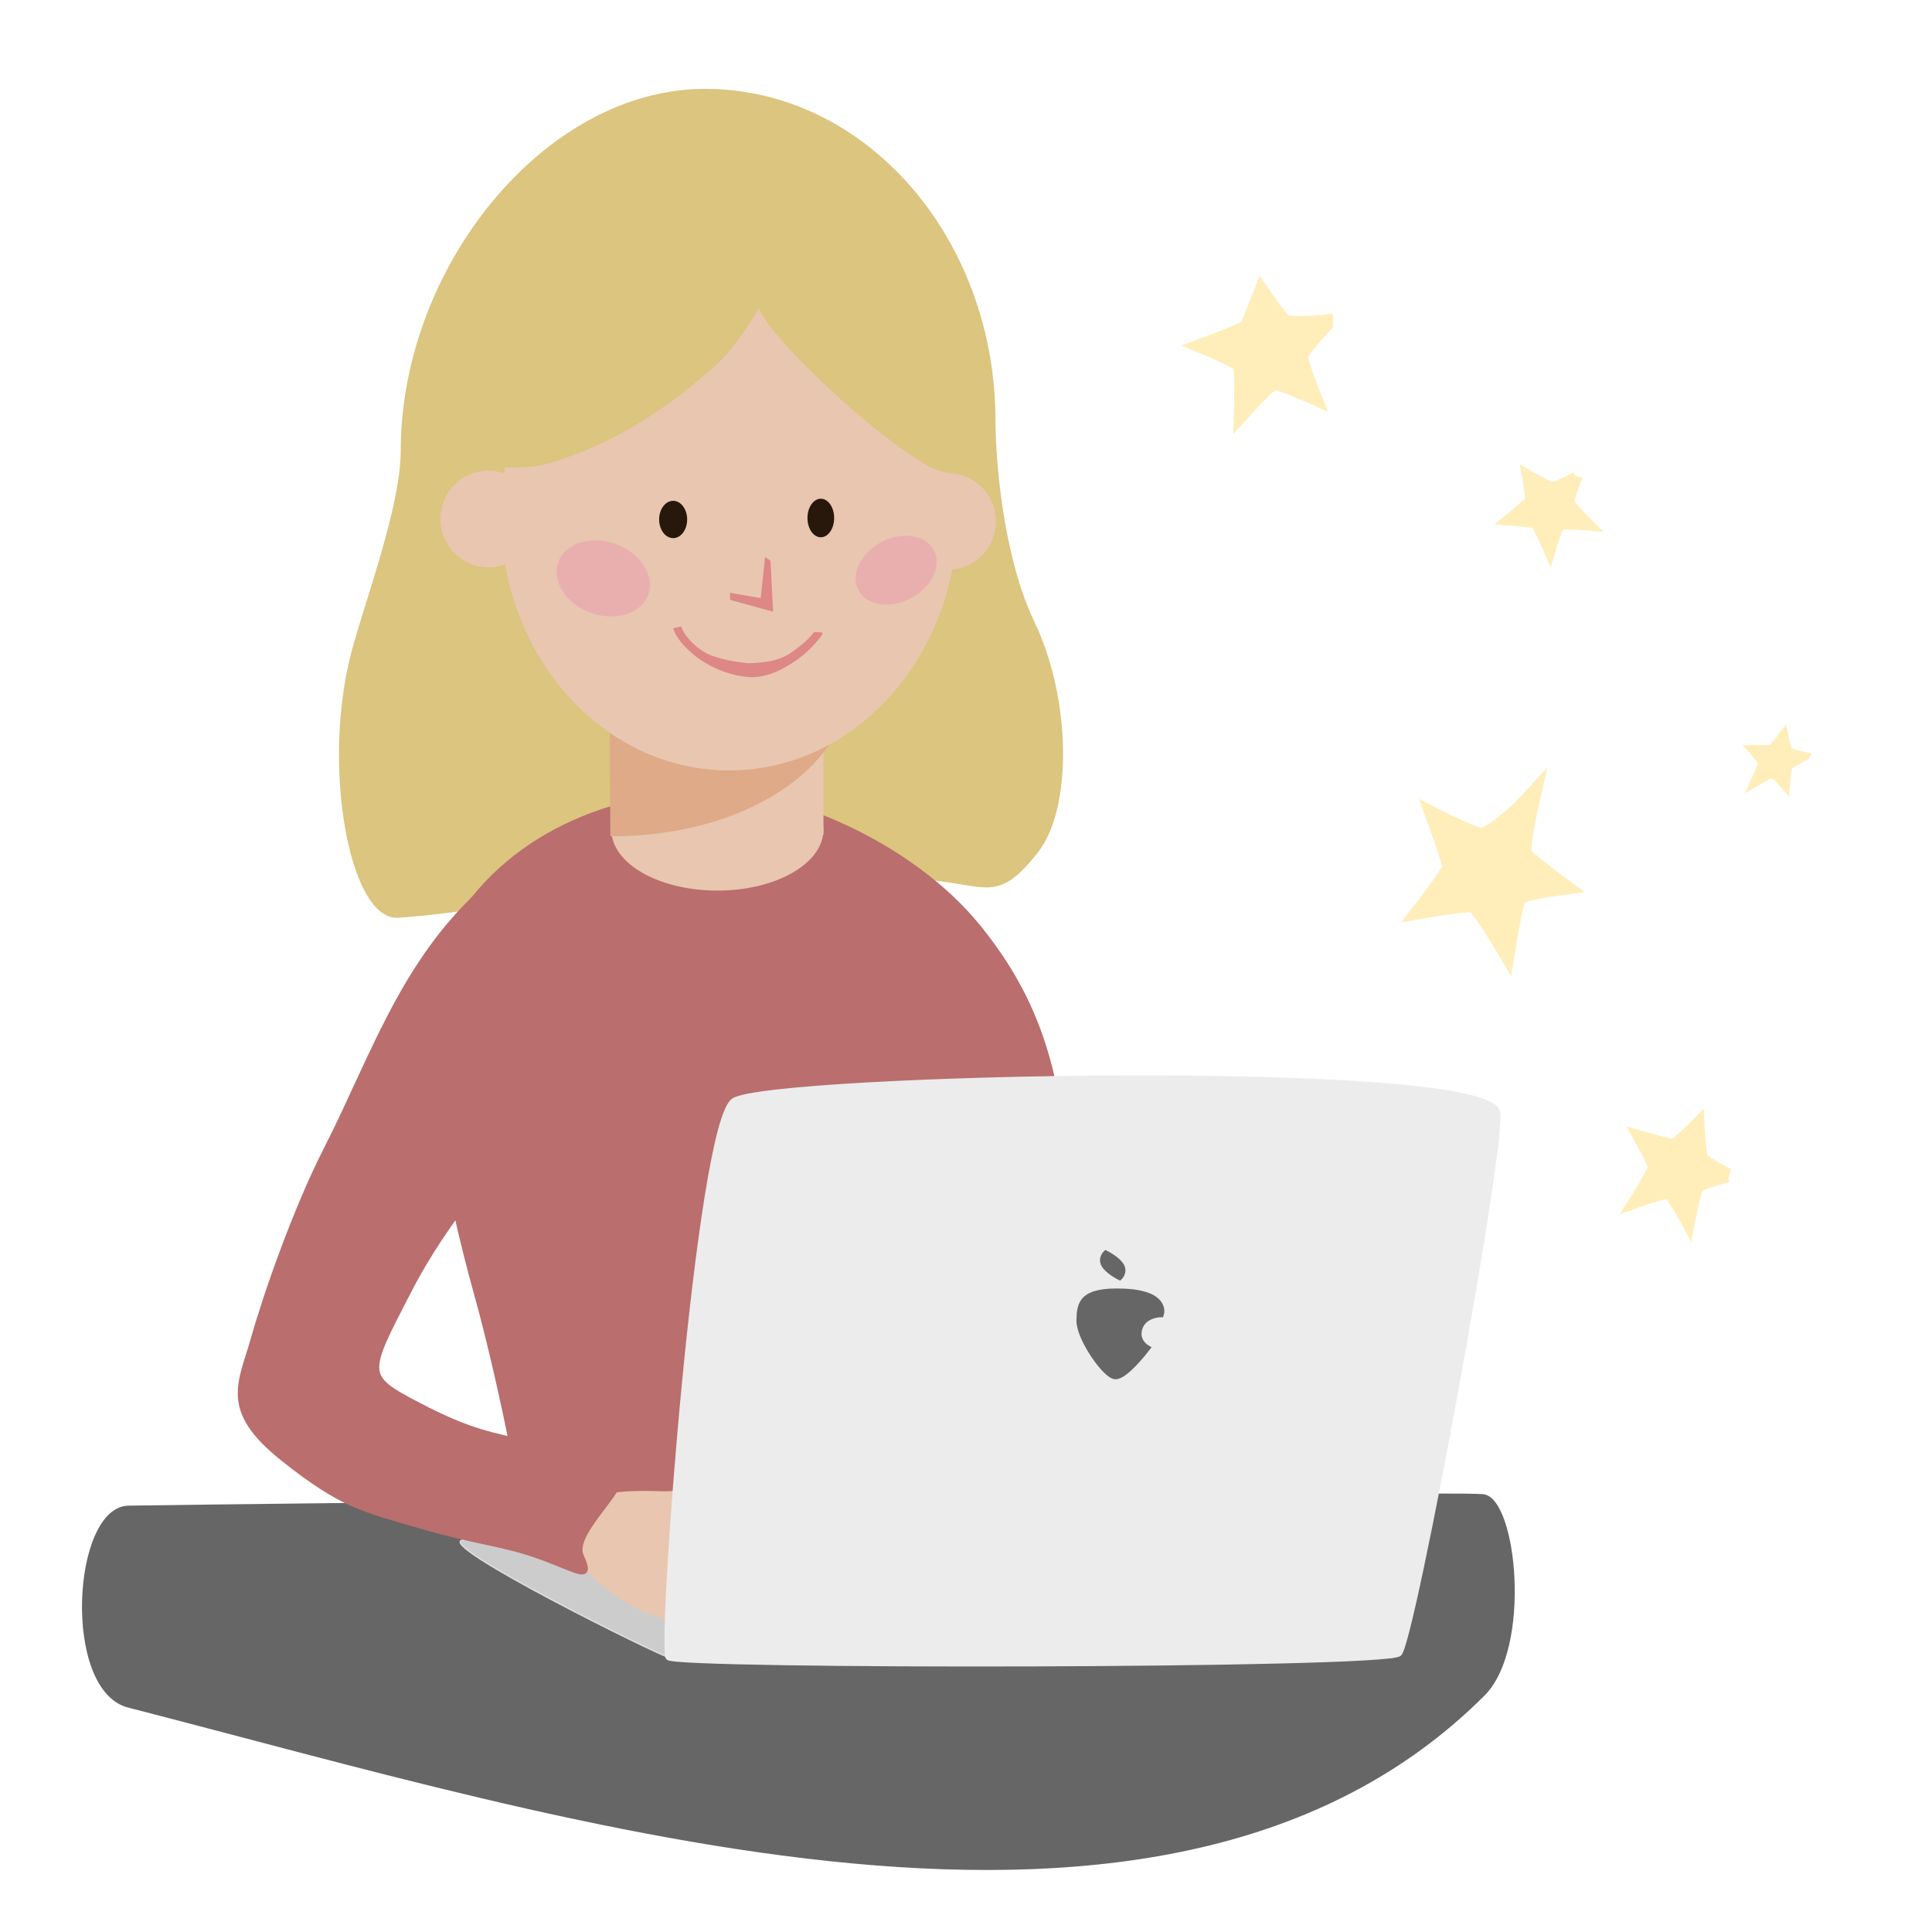
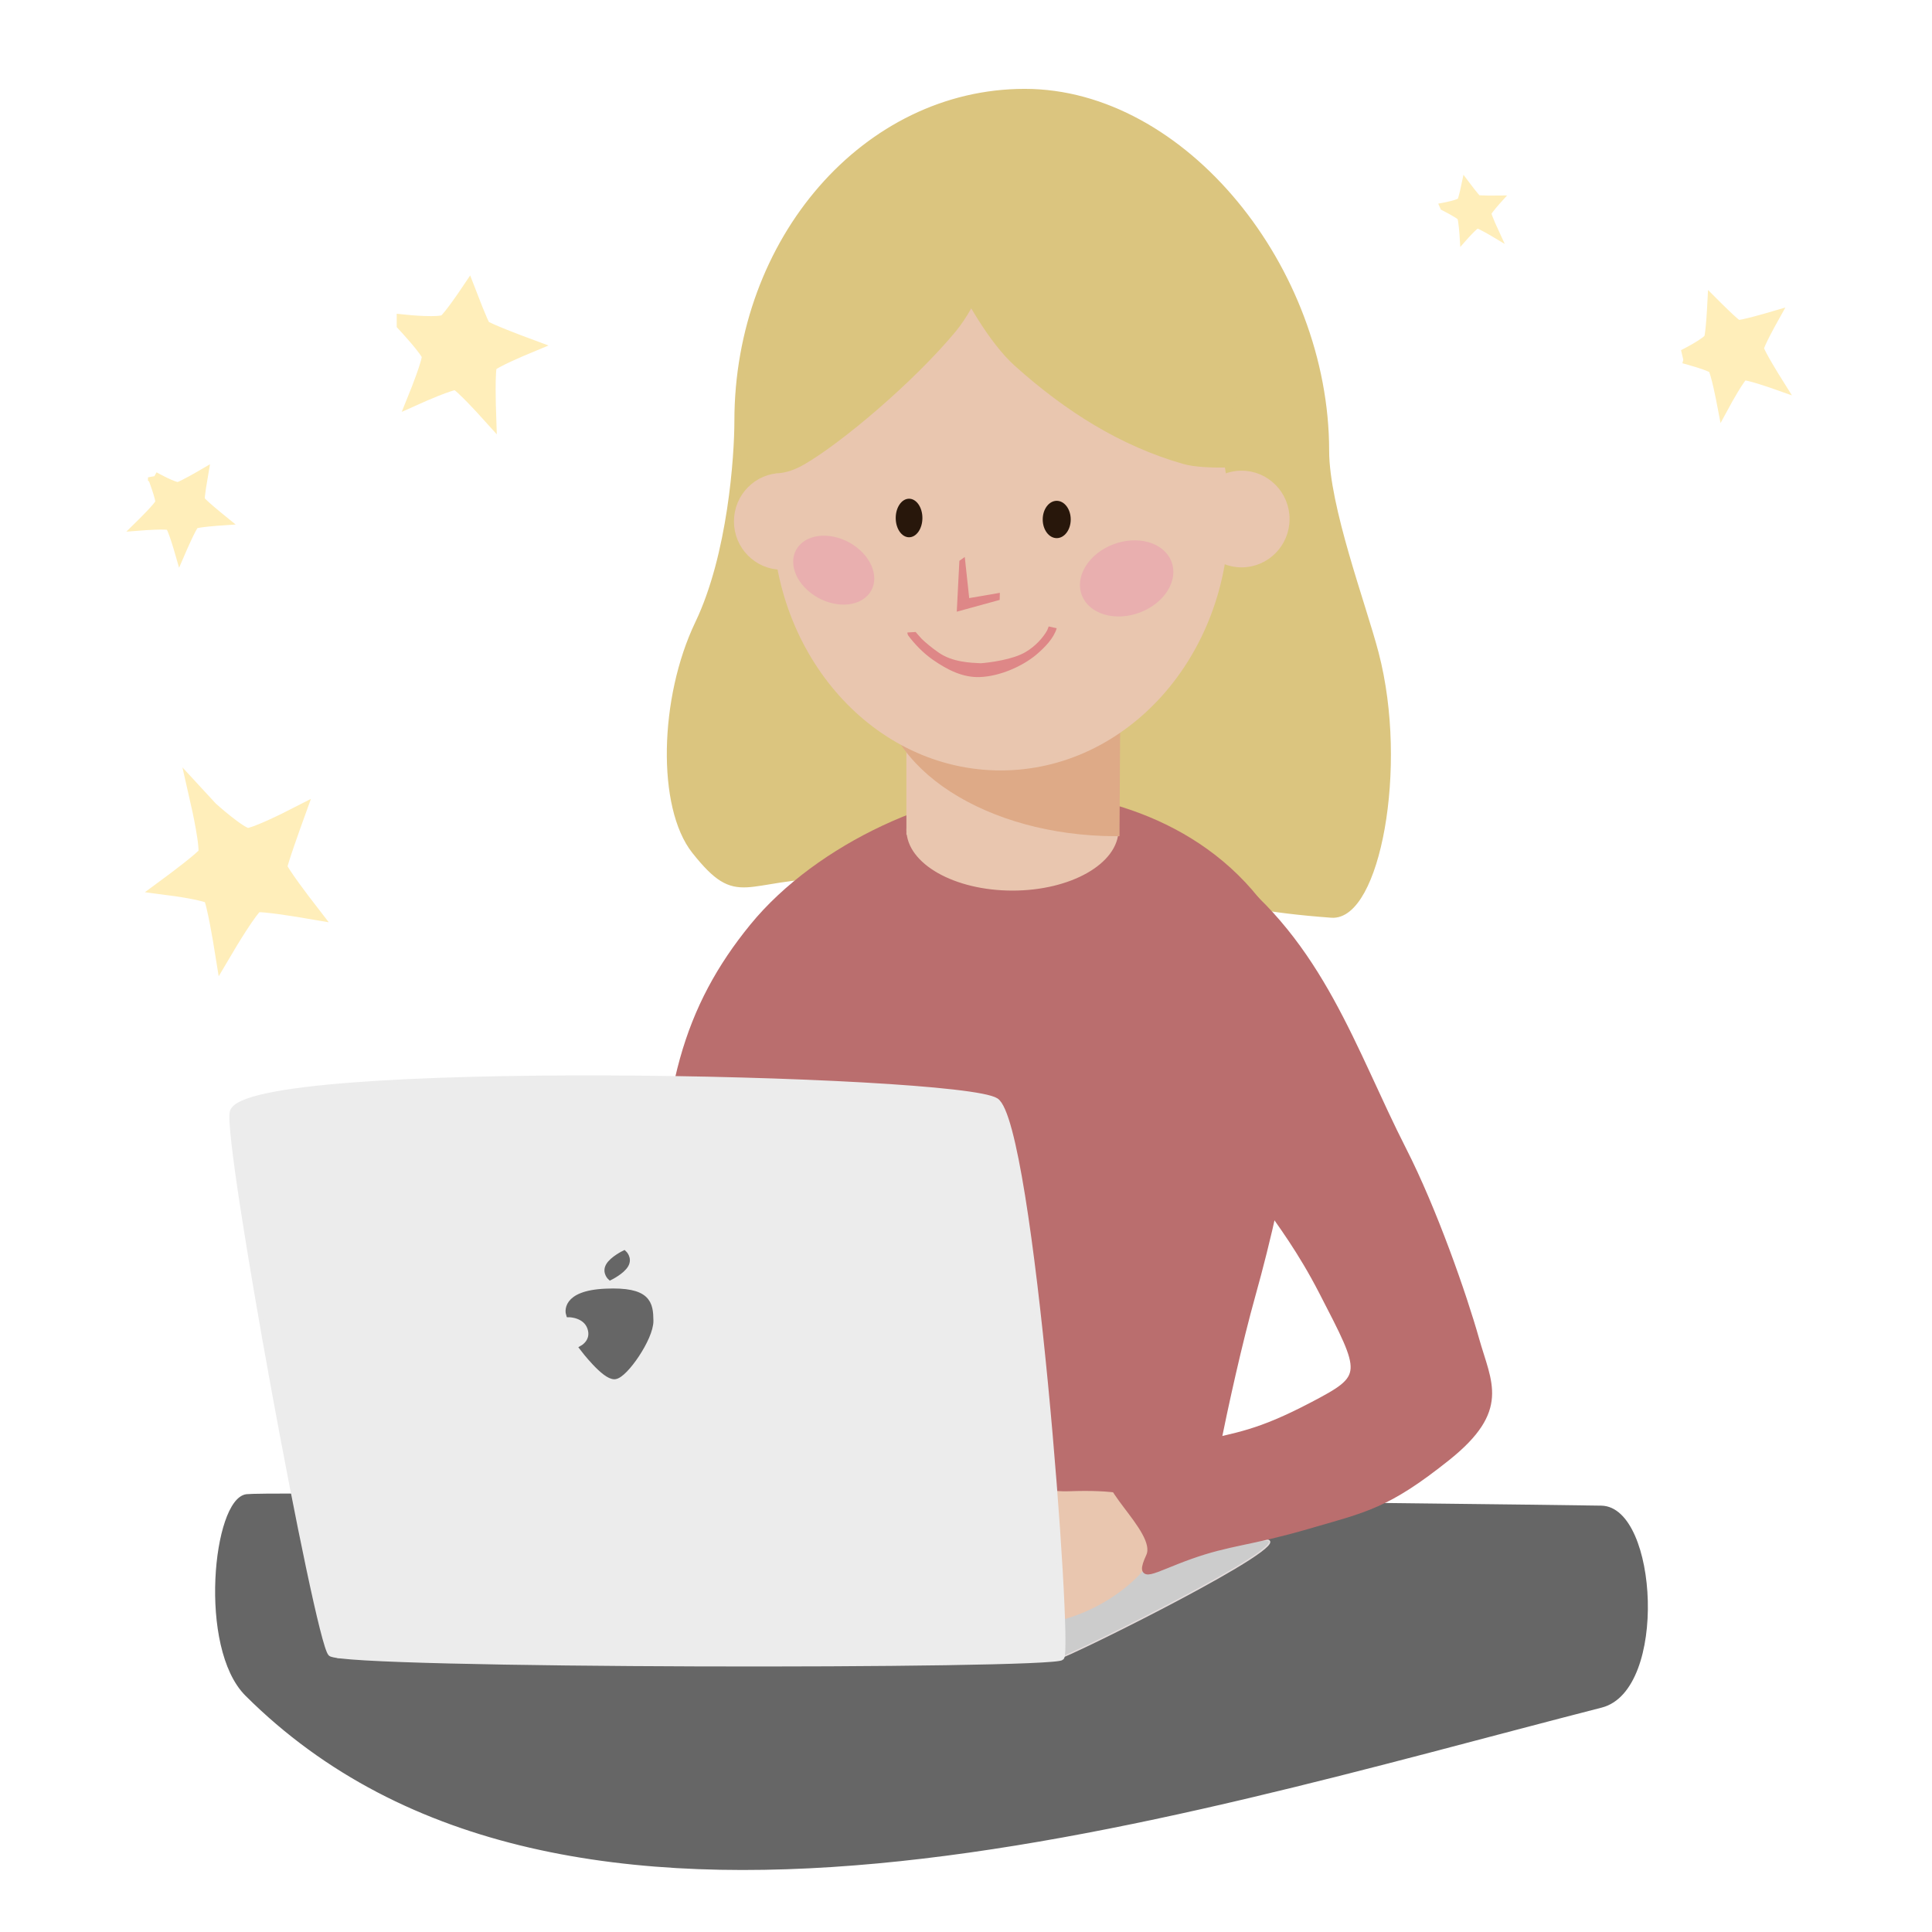
<svg xmlns="http://www.w3.org/2000/svg" width="140mm" height="140mm" viewBox="0 0 140 140" version="1.1" id="svg5215">
  <defs id="defs5209">
    </defs>
  <g id="layer1" transform="translate(0,-157)">
-     <path style="opacity:1;fill:#dbc57f;fill-opacity:1;stroke:#dbc57f;stroke-width:0.586;stroke-opacity:1;paint-order:fill markers stroke" d="m 71.845,187.518 c 0,2.533 0.478,9.726 2.858,14.69 2.588,5.397 2.756,13.263 0.246,16.422 -3.168,3.986 -3.369,1.778 -10.044,1.716 -6.675,-0.061 -15.964,0.6 -21.456,0.6 -5.699,1e-5 -4.995,1.561 -14.588,2.264 -3.156,0.232 -5.296,-10.538 -3.121,-18.854 0.927,-3.543 3.591,-10.59 3.591,-14.681 0,-13.137 10.306,-25.943 21.765,-25.943 11.46,0 20.749,10.649 20.749,23.786 z" id="path4797-2" />
-     <ellipse style="fill:#e9c6af;stroke:#e9c6af;stroke-width:0.491;stroke-opacity:1" id="path81-5" cx="35.386" cy="194.61" rx="3.233" ry="3.258" />
-     <ellipse style="fill:#e9c6af;stroke:#e9c6af;stroke-width:0.491;stroke-opacity:1" id="path81-0-7" cx="68.691" cy="194.782" rx="3.233" ry="3.258" />
-     <path style="opacity:1;fill:#ba6e6e;fill-opacity:1;stroke:#ba6e6e;stroke-width:1.048;stroke-miterlimit:4;stroke-dasharray:none;stroke-opacity:1;paint-order:fill markers stroke" d="m 80.952,268.892 c 0,0 -4.176,-10.578 -4.03,-21.612 0.146,-11.035 -1.622,-17.156 -6.341,-22.943 -4.719,-5.787 -13.709,-9.789 -19.802,-9.506 -6.042,0.281 -13.822,2.724 -17.93,10.094 -2.913,5.227 -0.019,18.455 2.018,25.759 2.037,7.303 3.785,17.29 3.785,17.29 l 14.585,1.231 z" id="path4872-1" />
-     <g id="g4870-4" transform="matrix(1.554669,0,0,1.276364,-179.8723,126.0264)">
+     <path style="opacity:1;fill:#dbc57f;fill-opacity:1;stroke:#dbc57f;stroke-width:0.586;stroke-opacity:1;paint-order:fill markers stroke" d="m 53.509,187.518 c 0,2.533 -0.478,9.726 -2.858,14.69 -2.588,5.397 -2.756,13.263 -0.246,16.422 3.168,3.986 3.369,1.778 10.044,1.716 6.675,-0.061 15.964,0.6 21.456,0.6 5.699,1e-5 4.995,1.561 14.588,2.264 3.156,0.232 5.296,-10.538 3.121,-18.854 -0.927,-3.543 -3.591,-10.59 -3.591,-14.681 0,-13.137 -10.306,-25.943 -21.765,-25.943 -11.46,0 -20.749,10.649 -20.749,23.786 z" id="path4797-2" />
+     <ellipse style="fill:#e9c6af;stroke:#e9c6af;stroke-width:0.491;stroke-opacity:1" id="path81-5" cx="-89.968" cy="194.61" rx="3.233" ry="3.258" transform="scale(-1,1)" />
+     <ellipse style="fill:#e9c6af;stroke:#e9c6af;stroke-width:0.491;stroke-opacity:1" id="path81-0-7" cx="-56.663" cy="194.782" rx="3.233" ry="3.258" transform="scale(-1,1)" />
+     <path style="opacity:1;fill:#ba6e6e;fill-opacity:1;stroke:#ba6e6e;stroke-width:1.048;stroke-miterlimit:4;stroke-dasharray:none;stroke-opacity:1;paint-order:fill markers stroke" d="m 44.402,268.892 c 0,0 4.176,-10.578 4.03,-21.612 -0.146,-11.035 1.622,-17.156 6.341,-22.943 4.719,-5.787 13.709,-9.789 19.802,-9.506 6.042,0.281 13.822,2.724 17.93,10.094 2.913,5.227 0.019,18.455 -2.018,25.759 -2.037,7.303 -3.785,17.29 -3.785,17.29 l -14.585,1.231 z" id="path4872-1" />
+     <g id="g4870-4" transform="matrix(-1.554669,0,0,1.276364,305.2257,126.0264)">
      <rect y="57.425" x="144.326" height="14.098" width="9.622" id="rect4838-0" style="opacity:1;fill:#e9c6af;fill-opacity:1;stroke:#e9c6af;stroke-width:0.265;stroke-opacity:1;paint-order:fill markers stroke" />
      <ellipse ry="3.322" rx="4.809" cy="71.373" cx="149.136" id="path4842-9" style="opacity:1;fill:#e9c6af;fill-opacity:1;stroke:#e9c6af;stroke-width:0.269;stroke-opacity:1;paint-order:fill markers stroke" />
    </g>
-     <ellipse style="opacity:1;fill:#28170b;fill-opacity:1;stroke-width:0.421;paint-order:fill markers stroke" id="path4752-5-8" cx="59.957" cy="190.838" rx="0.889" ry="1.273" />
-     <path style="opacity:1;fill:#deaa87;fill-opacity:1;stroke:#deaa87;stroke-width:0.555;stroke-opacity:1;paint-order:fill markers stroke" id="path4951-8" d="M 61.216,206.522 A 16.775,10.795 0 0 1 44.506,217.317 L 44.442,206.522 Z" />
-     <ellipse style="opacity:1;fill:#e9c6af;stroke:#e9c6af;stroke-width:0.425;stroke-opacity:1" id="path77-5" cx="52.84" cy="194.352" rx="16.329" ry="18.264" />
-     <ellipse style="opacity:1;fill:#28170b;fill-opacity:1;stroke-width:0.464;paint-order:fill markers stroke" id="path4752-01" cx="48.779" cy="194.643" rx="1.015" ry="1.352" />
-     <ellipse style="opacity:1;fill:#28170b;fill-opacity:1;stroke-width:0.474;paint-order:fill markers stroke" id="path4752-0-9" ry="1.397" rx="0.967" cy="194.536" cx="59.479" />
-     <path style="color:#000000;font-style:normal;font-variant:normal;font-weight:normal;font-stretch:normal;font-size:medium;line-height:normal;font-family:sans-serif;font-variant-ligatures:normal;font-variant-position:normal;font-variant-caps:normal;font-variant-numeric:normal;font-variant-alternates:normal;font-feature-settings:normal;text-indent:0;text-align:start;text-decoration:none;text-decoration-line:none;text-decoration-style:solid;text-decoration-color:#000000;letter-spacing:normal;word-spacing:normal;text-transform:none;writing-mode:lr-tb;direction:ltr;text-orientation:mixed;dominant-baseline:auto;baseline-shift:baseline;text-anchor:start;white-space:normal;shape-padding:0;clip-rule:nonzero;display:inline;overflow:visible;visibility:visible;opacity:1;isolation:auto;mix-blend-mode:normal;color-interpolation:sRGB;color-interpolation-filters:linearRGB;solid-color:#000000;solid-opacity:1;vector-effect:none;fill:#de8787;fill-opacity:1;fill-rule:nonzero;stroke:none;stroke-width:0.726px;stroke-linecap:butt;stroke-linejoin:miter;stroke-miterlimit:4;stroke-dasharray:none;stroke-dashoffset:0;stroke-opacity:1;color-rendering:auto;image-rendering:auto;shape-rendering:auto;text-rendering:auto;enable-background:accumulate" d="m 55.833,197.639 -0.391,-0.279 -0.321,2.98 -2.222,-0.381 0.014,0.512 3.109,0.854 z" id="path4787-5" />
-     <path style="color:#000000;font-style:normal;font-variant:normal;font-weight:normal;font-stretch:normal;font-size:medium;line-height:normal;font-family:sans-serif;font-variant-ligatures:normal;font-variant-position:normal;font-variant-caps:normal;font-variant-numeric:normal;font-variant-alternates:normal;font-feature-settings:normal;text-indent:0;text-align:start;text-decoration:none;text-decoration-line:none;text-decoration-style:solid;text-decoration-color:#000000;letter-spacing:normal;word-spacing:normal;text-transform:none;writing-mode:lr-tb;direction:ltr;text-orientation:mixed;dominant-baseline:auto;baseline-shift:baseline;text-anchor:start;white-space:normal;shape-padding:0;clip-rule:nonzero;display:inline;overflow:visible;visibility:visible;opacity:1;isolation:auto;mix-blend-mode:normal;color-interpolation:sRGB;color-interpolation-filters:linearRGB;solid-color:#000000;solid-opacity:1;vector-effect:none;fill:#de8787;fill-opacity:1;fill-rule:nonzero;stroke:none;stroke-width:0.58px;stroke-linecap:butt;stroke-linejoin:miter;stroke-miterlimit:4;stroke-dasharray:none;stroke-dashoffset:0;stroke-opacity:1;color-rendering:auto;image-rendering:auto;shape-rendering:auto;text-rendering:auto;enable-background:accumulate" d="m 48.781,202.525 c 0.213,0.731 0.877,1.408 1.501,1.934 0.943,0.782 2.538,1.535 4.038,1.602 1.252,0.057 2.37,-0.514 3.428,-1.246 0.733,-0.513 1.336,-1.154 1.789,-1.759 0.032,-0.059 0.066,-0.115 0.06,-0.224 l -0.593,-0.036 c 0,0 -0.35,0.407 -0.442,0.501 -0.302,0.291 -0.735,0.651 -1.236,0.998 -1.002,0.694 -2.318,0.733 -3.039,0.767 -0.615,-0.044 -2.357,-0.265 -3.261,-0.82 -0.685,-0.396 -1.263,-1.041 -1.553,-1.562 0.001,0.01 -0.112,-0.285 -0.112,-0.285 z" id="path4793-0" />
-     <path style="fill:#dbc57f;fill-opacity:1;stroke:#dbc57f;stroke-width:0.506px;stroke-linecap:butt;stroke-linejoin:miter;stroke-opacity:1" d="m 58.758,170.735 c 0,0 -3.464,9.32 -7.126,12.601 -3.662,3.281 -7.593,5.752 -12.083,7.039 -1.598,0.458 -4.988,0.157 -4.988,0.157 l 4.424,-13.785 10.746,-6.4 z" id="path4806-8" />
-     <path style="fill:#dbc57f;fill-opacity:1;stroke:#dbc57f;stroke-width:0.469px;stroke-linecap:butt;stroke-linejoin:miter;stroke-opacity:1" d="m 51.594,168.769 c 0,0 1.686,8.483 4.7,12.114 3.014,3.631 8.219,8.023 10.9,9.569 2.681,1.545 3.775,-0.319 3.775,-0.319 L 69.249,177.757 59.561,168.976 Z" id="path4806-3-3" />
-     <ellipse style="opacity:1;fill:#e9afaf;fill-opacity:1;stroke:#e9afaf;stroke-width:0.345;stroke-opacity:1;paint-order:fill markers stroke" id="path4901-5" cx="-49.007" cy="210.618" rx="3.01" ry="2.817" transform="matrix(0.9815808,-0.1910475,0.4359391,0.8999762,0,0)" />
-     <ellipse style="opacity:1;fill:#e9afaf;fill-opacity:1;stroke:#e9afaf;stroke-width:0.3;stroke-opacity:1;paint-order:fill markers stroke" id="path4901-2-9" cx="194.306" cy="117.391" rx="2.237" ry="2.877" transform="matrix(0.7854558,0.6189178,-0.7469124,0.6649224,0,0)" />
-     <path style="opacity:1;fill:#666666;fill-opacity:1;stroke:#666666;stroke-width:0.244;stroke-opacity:1;paint-order:fill markers stroke" d="m 9.314,266.227 c 4.445,-0.088 95.87,-1.119 98.167,-0.831 2.298,0.288 3.414,10.986 0,14.393 -23.04,22.99 -66.095,9.058 -98.167,0.831 -4.694,-1.204 -3.96,-14.315 0,-14.393 z" id="rect5267" />
-     <path style="opacity:1;fill:#cccccc;fill-opacity:1;stroke:#e3dbdb;stroke-width:0.102;stroke-opacity:1;paint-order:fill markers stroke" d="m 33.604,268.598 c 2.615,-0.131 52.226,0.116 54.612,0.331 2.131,0.192 13.582,8.103 12.649,8.172 -0.933,0.069 -51.549,0.145 -52.162,0.094 -0.612,-0.051 -17.606,-8.472 -15.099,-8.597 z" id="rect5044-9-2" />
-     <g id="g8061" style="stroke:#e9c6af;stroke-opacity:1" transform="matrix(-1.475693,0.09309741,0.05126022,1.73245,111.3261,57.39175)">
+     <ellipse style="opacity:1;fill:#28170b;fill-opacity:1;stroke-width:0.421;paint-order:fill markers stroke" id="path4752-5-8" cx="-65.397" cy="190.838" rx="0.889" ry="1.273" transform="scale(-1,1)" />
+     <path style="opacity:1;fill:#deaa87;fill-opacity:1;stroke:#deaa87;stroke-width:0.555;stroke-opacity:1;paint-order:fill markers stroke" id="path4951-8" d="m -64.137,206.522 a 16.775,10.795 0 0 1 -16.71,10.795 l -0.064,-10.795 z" transform="scale(-1,1)" />
+     <ellipse style="opacity:1;fill:#e9c6af;stroke:#e9c6af;stroke-width:0.425;stroke-opacity:1" id="path77-5" cx="-72.514" cy="194.352" rx="16.329" ry="18.264" transform="scale(-1,1)" />
+     <ellipse style="opacity:1;fill:#28170b;fill-opacity:1;stroke-width:0.464;paint-order:fill markers stroke" id="path4752-01" cx="-76.574" cy="194.643" rx="1.015" ry="1.352" transform="scale(-1,1)" />
+     <ellipse style="opacity:1;fill:#28170b;fill-opacity:1;stroke-width:0.474;paint-order:fill markers stroke" id="path4752-0-9" ry="1.397" rx="0.967" cy="194.536" cx="-65.874" transform="scale(-1,1)" />
+     <path style="color:#000000;font-style:normal;font-variant:normal;font-weight:normal;font-stretch:normal;font-size:medium;line-height:normal;font-family:sans-serif;font-variant-ligatures:normal;font-variant-position:normal;font-variant-caps:normal;font-variant-numeric:normal;font-variant-alternates:normal;font-feature-settings:normal;text-indent:0;text-align:start;text-decoration:none;text-decoration-line:none;text-decoration-style:solid;text-decoration-color:#000000;letter-spacing:normal;word-spacing:normal;text-transform:none;writing-mode:lr-tb;direction:ltr;text-orientation:mixed;dominant-baseline:auto;baseline-shift:baseline;text-anchor:start;white-space:normal;shape-padding:0;clip-rule:nonzero;display:inline;overflow:visible;visibility:visible;opacity:1;isolation:auto;mix-blend-mode:normal;color-interpolation:sRGB;color-interpolation-filters:linearRGB;solid-color:#000000;solid-opacity:1;vector-effect:none;fill:#de8787;fill-opacity:1;fill-rule:nonzero;stroke:none;stroke-width:0.726px;stroke-linecap:butt;stroke-linejoin:miter;stroke-miterlimit:4;stroke-dasharray:none;stroke-dashoffset:0;stroke-opacity:1;color-rendering:auto;image-rendering:auto;shape-rendering:auto;text-rendering:auto;enable-background:accumulate" d="m 69.52,197.639 0.391,-0.279 0.321,2.98 2.222,-0.381 -0.014,0.512 -3.109,0.854 z" id="path4787-5" />
+     <path style="color:#000000;font-style:normal;font-variant:normal;font-weight:normal;font-stretch:normal;font-size:medium;line-height:normal;font-family:sans-serif;font-variant-ligatures:normal;font-variant-position:normal;font-variant-caps:normal;font-variant-numeric:normal;font-variant-alternates:normal;font-feature-settings:normal;text-indent:0;text-align:start;text-decoration:none;text-decoration-line:none;text-decoration-style:solid;text-decoration-color:#000000;letter-spacing:normal;word-spacing:normal;text-transform:none;writing-mode:lr-tb;direction:ltr;text-orientation:mixed;dominant-baseline:auto;baseline-shift:baseline;text-anchor:start;white-space:normal;shape-padding:0;clip-rule:nonzero;display:inline;overflow:visible;visibility:visible;opacity:1;isolation:auto;mix-blend-mode:normal;color-interpolation:sRGB;color-interpolation-filters:linearRGB;solid-color:#000000;solid-opacity:1;vector-effect:none;fill:#de8787;fill-opacity:1;fill-rule:nonzero;stroke:none;stroke-width:0.58px;stroke-linecap:butt;stroke-linejoin:miter;stroke-miterlimit:4;stroke-dasharray:none;stroke-dashoffset:0;stroke-opacity:1;color-rendering:auto;image-rendering:auto;shape-rendering:auto;text-rendering:auto;enable-background:accumulate" d="m 76.573,202.525 c -0.213,0.731 -0.877,1.408 -1.501,1.934 -0.943,0.782 -2.538,1.535 -4.038,1.602 -1.252,0.057 -2.37,-0.514 -3.428,-1.246 -0.733,-0.513 -1.336,-1.154 -1.789,-1.759 -0.032,-0.059 -0.066,-0.115 -0.06,-0.224 l 0.593,-0.036 c 0,0 0.35,0.407 0.442,0.501 0.302,0.291 0.735,0.651 1.236,0.998 1.002,0.694 2.318,0.733 3.039,0.767 0.615,-0.044 2.357,-0.265 3.261,-0.82 0.685,-0.396 1.263,-1.041 1.553,-1.562 -0.001,0.01 0.112,-0.285 0.112,-0.285 z" id="path4793-0" />
+     <path style="fill:#dbc57f;fill-opacity:1;stroke:#dbc57f;stroke-width:0.506px;stroke-linecap:butt;stroke-linejoin:miter;stroke-opacity:1" d="m 66.596,170.735 c 0,0 3.464,9.32 7.126,12.601 3.662,3.281 7.593,5.752 12.083,7.039 1.598,0.458 4.988,0.157 4.988,0.157 l -4.424,-13.785 -10.746,-6.4 z" id="path4806-8" />
+     <path style="fill:#dbc57f;fill-opacity:1;stroke:#dbc57f;stroke-width:0.469px;stroke-linecap:butt;stroke-linejoin:miter;stroke-opacity:1" d="m 73.76,168.769 c 0,0 -1.686,8.483 -4.7,12.114 -3.014,3.631 -8.219,8.023 -10.9,9.569 -2.681,1.545 -3.775,-0.319 -3.775,-0.319 l 1.721,-12.376 9.687,-8.781 z" id="path4806-3-3" />
+     <ellipse style="opacity:1;fill:#e9afaf;fill-opacity:1;stroke:#e9afaf;stroke-width:0.345;stroke-opacity:1;paint-order:fill markers stroke" id="path4901-5" cx="-165.71" cy="185.844" rx="3.01" ry="2.817" transform="matrix(-0.9815808,-0.1910475,-0.4359391,0.8999762,0,0)" />
+     <ellipse style="opacity:1;fill:#e9afaf;fill-opacity:1;stroke:#e9afaf;stroke-width:0.3;stroke-opacity:1;paint-order:fill markers stroke" id="path4901-2-9" cx="109.647" cy="196.192" rx="2.237" ry="2.877" transform="matrix(-0.7854558,0.6189178,0.7469124,0.6649224,0,0)" />
+     <path style="opacity:1;fill:#666666;fill-opacity:1;stroke:#666666;stroke-width:0.244;stroke-opacity:1;paint-order:fill markers stroke" d="m 116.039,266.227 c -4.445,-0.088 -95.87,-1.119 -98.167,-0.831 -2.298,0.288 -3.414,10.986 0,14.393 23.04,22.99 66.095,9.058 98.167,0.831 4.694,-1.204 3.96,-14.315 0,-14.393 z" id="rect5267" />
+     <path style="opacity:1;fill:#cccccc;fill-opacity:1;stroke:#e3dbdb;stroke-width:0.102;stroke-opacity:1;paint-order:fill markers stroke" d="m 91.749,268.598 c -2.615,-0.131 -52.226,0.116 -54.612,0.331 -2.131,0.192 -13.582,8.103 -12.649,8.172 0.933,0.069 51.549,0.145 52.162,0.094 0.612,-0.051 17.606,-8.472 15.099,-8.597 z" id="rect5044-9-2" />
+     <g id="g8061" style="stroke:#e9c6af;stroke-opacity:1" transform="matrix(1.475693,0.09309741,-0.05126022,1.73245,14.02737,57.39175)">
      <path id="path8051" d="m 51.737,118.048 c 0.45,1.221 -1.584,3.602 -4.727,4.552 -3.143,0.95 -5.964,1.316 -6.415,0.095 -0.45,-1.221 0.883,-3.664 4.078,-3.872 2.539,-0.165 6.613,-1.997 7.064,-0.776 z" style="opacity:1;fill:#e9c6af;fill-opacity:1;stroke:#e9c6af;stroke-width:0.191;stroke-opacity:1;paint-order:fill markers stroke" />
      <path id="path8056" d="m 50.636,118.022 c 0.175,-0.647 -1.589,-0.697 -3.539,-0.532 -1.984,0.168 -3.227,-0.617 -3.402,0.029 -0.175,0.647 1.237,1.283 3.154,1.422 1.917,0.139 3.613,-0.273 3.788,-0.92 z" style="opacity:1;fill:#e9c6af;fill-opacity:1;stroke:#e9c6af;stroke-width:0.301;stroke-opacity:1;paint-order:fill markers stroke" />
    </g>
-     <path style="opacity:1;fill:#ba6e6e;fill-opacity:1;stroke:#ba6e6e;stroke-width:0.419;stroke-miterlimit:4;stroke-dasharray:none;stroke-opacity:1;paint-order:fill markers stroke" d="m 42.095,269.756 c 0.86,1.906 -0.16,1.031 -2.994,0.018 -2.833,-1.013 -4.336,-0.969 -8.484,-2.177 -4.2,-1.223 -5.772,-1.463 -10.145,-4.957 -4.373,-3.494 -2.993,-5.406 -2.096,-8.593 0.897,-3.187 3.048,-9.366 5.279,-13.741 3.653,-7.164 5.953,-14.897 13.154,-20.251 -0.046,0.177 -0.195,7.262 -1.08,10.763 l -1.609,6.364 c 0,0 0.204,1.327 0.764,3.516 0.56,2.189 -2.206,3.882 -5.311,9.902 -3.105,6.02 -3.253,6.142 0.692,8.21 3.945,2.067 5.385,2.176 8.472,2.91 3.088,0.734 4.238,1.137 5.687,1.624 2.165,0.727 -3.19,4.506 -2.331,6.413 z" id="path7356" />
-     <path style="opacity:1;fill:#ececec;fill-opacity:1;stroke:#ececec;stroke-width:0.377;stroke-opacity:1;paint-order:fill markers stroke" d="m 53.177,236.752 c 2.688,-1.731 54.312,-2.899 55.336,0.816 0.543,1.971 -6.16,38.347 -7.119,39.262 -0.959,0.915 -52.341,0.953 -52.97,0.283 -0.629,-0.67 2.176,-38.701 4.753,-40.361 z" id="rect5044" />
-     <path style="opacity:1;fill:#666666;fill-opacity:1;stroke:#666666;stroke-width:0.538;stroke-miterlimit:4;stroke-dasharray:none;stroke-opacity:1;paint-order:fill markers stroke" d="m 82.53,253.197 c -0.342,0.996 0.52,1.506 0.52,1.506 0,0 -1.553,2.034 -2.241,1.973 -0.688,-0.061 -2.55,-2.74 -2.535,-3.967 0.015,-1.235 0.134,-2.192 3.187,-2.059 3.053,0.133 2.62,1.535 2.62,1.535 0,0 -1.209,0.015 -1.551,1.012 z" id="path8026" />
-     <path style="opacity:1;fill:#666666;fill-opacity:1;stroke:#666666;stroke-width:0.343;stroke-miterlimit:4;stroke-dasharray:none;stroke-opacity:1;paint-order:fill markers stroke" d="m 81.286,248.71 c -0.281,-0.501 -1.163,-0.929 -1.163,-0.929 0,0 -0.426,0.385 -0.145,0.886 0.281,0.501 1.163,0.929 1.163,0.929 0,0 0.426,-0.385 0.145,-0.886 z" id="path8048" />
-     <path class="star2" style="opacity:1;fill:#ffeeba;fill-opacity:1;stroke:#ffeeba;stroke-width:1.287;stroke-miterlimit:4;stroke-dasharray:none;stroke-opacity:1;paint-order:fill markers stroke" d="m 95.963,180.45 c 0,0 -2.552,0.263 -2.958,-0.06 -0.405,-0.323 -1.564,-2.044 -1.564,-2.044 0,0 -0.84,2.189 -1.027,2.426 -0.187,0.237 -3.052,1.299 -3.052,1.299 0,0 2.385,0.993 2.59,1.315 0.205,0.322 0.104,3.35 0.104,3.35 0,0 1.825,-2.022 2.201,-2.116 0.375,-0.095 2.792,0.987 2.792,0.987 0,0 -0.97,-2.405 -0.905,-2.839 0.064,-0.433 1.819,-2.317 1.819,-2.317 z" id="path9714-7" />
-     <path class="star1" style="opacity:1;fill:#ffeeba;fill-opacity:1;stroke:#ffeeba;stroke-width:1.019;stroke-miterlimit:4;stroke-dasharray:none;stroke-opacity:1;paint-order:fill markers stroke" d="m 125.188,242.163 c 0,0 -1.814,-0.905 -1.946,-1.293 -0.132,-0.388 -0.233,-2.353 -0.233,-2.353 0,0 -1.432,1.433 -1.658,1.512 -0.226,0.079 -2.445,-0.573 -2.445,-0.573 0,0 1.019,1.826 1.018,2.128 -0.001,0.302 -1.337,2.433 -1.337,2.433 0,0 2.055,-0.727 2.346,-0.631 0.291,0.096 1.386,2.108 1.386,2.108 0,0 0.436,-2.286 0.664,-2.549 0.228,-0.263 2.204,-0.782 2.204,-0.782 z" id="path9714-7-3-3" />
-     <path class="star1" style="opacity:1;fill:#ffeeba;fill-opacity:1;stroke:#ffeeba;stroke-width:1.477;stroke-miterlimit:4;stroke-dasharray:none;stroke-opacity:1;paint-order:fill markers stroke" d="m 110.226,215.764 c 0,0 -2.186,1.974 -2.811,1.977 -0.624,0.003 -3.263,-1.343 -3.263,-1.343 0,0 1.126,3.116 1.131,3.445 0.005,0.329 -2.013,2.943 -2.013,2.943 0,0 3.132,-0.535 3.568,-0.402 0.436,0.133 2.263,3.224 2.263,3.224 0,0 0.55,-3.418 0.829,-3.755 0.279,-0.338 3.01,-0.694 3.01,-0.694 0,0 -2.385,-1.762 -2.654,-2.175 -0.269,-0.413 0.512,-3.84 0.512,-3.84 z" id="path9714-7-3-8" />
-     <path class="star1" style="opacity:1;fill:#ffeeba;fill-opacity:1;stroke:#ffeeba;stroke-width:0.836;stroke-miterlimit:4;stroke-dasharray:none;stroke-opacity:1;paint-order:fill markers stroke" d="m 114.213,191.592 c 0,0 -1.483,0.832 -1.808,0.75 -0.326,-0.082 -1.703,-0.886 -1.703,-0.886 0,0 0.281,1.61 0.226,1.798 -0.055,0.189 -1.562,1.409 -1.562,1.409 0,0 1.724,0.117 1.928,0.252 0.204,0.135 1.003,1.989 1.003,1.989 0,0 0.495,-1.72 0.699,-1.876 0.204,-0.155 2.091,-0.008 2.091,-0.008 0,0 -1.336,-1.311 -1.404,-1.583 -0.068,-0.272 0.53,-1.846 0.53,-1.846 z" id="path9714-7-3-3-3" />
-     <path class="star2" style="opacity:1;fill:#ffeeba;fill-opacity:1;stroke:#ffeeba;stroke-width:0.581;stroke-miterlimit:4;stroke-dasharray:none;stroke-opacity:1;paint-order:fill markers stroke" d="m 130.835,211.798 c 0,0 -1.139,-0.213 -1.247,-0.4 -0.108,-0.187 -0.321,-1.219 -0.321,-1.219 0,0 -0.732,0.976 -0.858,1.051 -0.127,0.076 -1.485,0.057 -1.485,0.057 0,0 0.743,0.822 0.765,0.983 0.023,0.161 -0.597,1.495 -0.597,1.495 0,0 1.154,-0.692 1.332,-0.684 0.179,0.008 0.981,0.918 0.981,0.918 0,0 0.078,-1.283 0.192,-1.456 0.114,-0.174 1.237,-0.743 1.237,-0.743 z" id="path9714-7-3-3-3-2" />
+     <path style="opacity:1;fill:#ba6e6e;fill-opacity:1;stroke:#ba6e6e;stroke-width:0.419;stroke-miterlimit:4;stroke-dasharray:none;stroke-opacity:1;paint-order:fill markers stroke" d="m 83.258,269.756 c -0.86,1.906 0.16,1.031 2.994,0.018 2.833,-1.013 4.336,-0.969 8.484,-2.177 4.2,-1.223 5.772,-1.463 10.145,-4.957 4.373,-3.494 2.993,-5.406 2.096,-8.593 -0.897,-3.187 -3.048,-9.366 -5.279,-13.741 -3.653,-7.164 -5.953,-14.897 -13.154,-20.251 0.046,0.177 0.195,7.262 1.08,10.763 l 1.609,6.364 c 0,0 -0.204,1.327 -0.764,3.516 -0.56,2.189 2.206,3.882 5.311,9.902 3.105,6.02 3.253,6.142 -0.692,8.21 -3.945,2.067 -5.385,2.176 -8.472,2.91 -3.088,0.734 -4.238,1.137 -5.687,1.624 -2.165,0.727 3.19,4.506 2.331,6.413 z" id="path7356" />
+     <path style="opacity:1;fill:#ececec;fill-opacity:1;stroke:#ececec;stroke-width:0.377;stroke-opacity:1;paint-order:fill markers stroke" d="m 72.177,236.752 c -2.688,-1.731 -54.312,-2.899 -55.336,0.816 -0.543,1.971 6.16,38.347 7.119,39.262 0.959,0.915 52.341,0.953 52.97,0.283 0.629,-0.67 -2.176,-38.701 -4.753,-40.361 z" id="rect5044" />
+     <path style="opacity:1;fill:#666666;fill-opacity:1;stroke:#666666;stroke-width:0.538;stroke-miterlimit:4;stroke-dasharray:none;stroke-opacity:1;paint-order:fill markers stroke" d="m 42.824,253.197 c 0.342,0.996 -0.52,1.506 -0.52,1.506 0,0 1.553,2.034 2.241,1.973 0.688,-0.061 2.55,-2.74 2.535,-3.967 -0.015,-1.235 -0.134,-2.192 -3.187,-2.059 -3.053,0.133 -2.62,1.535 -2.62,1.535 0,0 1.209,0.015 1.551,1.012 z" id="path8026" />
+     <path style="opacity:1;fill:#666666;fill-opacity:1;stroke:#666666;stroke-width:0.343;stroke-miterlimit:4;stroke-dasharray:none;stroke-opacity:1;paint-order:fill markers stroke" d="m 44.068,248.71 c 0.281,-0.501 1.163,-0.929 1.163,-0.929 0,0 0.426,0.385 0.145,0.886 -0.281,0.501 -1.163,0.929 -1.163,0.929 0,0 -0.426,-0.385 -0.145,-0.886 z" id="path8048" />
+     <path class="star2" style="opacity:1;fill:#ffeeba;fill-opacity:1;stroke:#ffeeba;stroke-width:1.287;stroke-miterlimit:4;stroke-dasharray:none;stroke-opacity:1;paint-order:fill markers stroke" d="m 29.391,180.45 c 0,0 2.552,0.263 2.958,-0.06 0.405,-0.323 1.564,-2.044 1.564,-2.044 0,0 0.84,2.189 1.027,2.426 0.187,0.237 3.052,1.299 3.052,1.299 0,0 -2.385,0.993 -2.59,1.315 -0.205,0.322 -0.104,3.35 -0.104,3.35 0,0 -1.825,-2.022 -2.201,-2.116 -0.375,-0.095 -2.792,0.987 -2.792,0.987 0,0 0.97,-2.405 0.905,-2.839 -0.064,-0.433 -1.819,-2.317 -1.819,-2.317 z" id="path9714-7" />
+     <path class="star1" style="opacity:1;fill:#ffeeba;fill-opacity:1;stroke:#ffeeba;stroke-width:1.019;stroke-miterlimit:4;stroke-dasharray:none;stroke-opacity:1;paint-order:fill markers stroke" d="m 122.041,182.83 c 0,0 1.814,-0.905 1.946,-1.293 0.132,-0.388 0.233,-2.353 0.233,-2.353 0,0 1.432,1.433 1.658,1.512 0.226,0.079 2.445,-0.573 2.445,-0.573 0,0 -1.019,1.826 -1.018,2.128 0.001,0.302 1.337,2.433 1.337,2.433 0,0 -2.055,-0.727 -2.346,-0.631 -0.291,0.096 -1.386,2.108 -1.386,2.108 0,0 -0.436,-2.286 -0.664,-2.549 -0.228,-0.263 -2.204,-0.782 -2.204,-0.782 z" id="path9714-7-3-3" />
+     <path class="star1" style="opacity:1;fill:#ffeeba;fill-opacity:1;stroke:#ffeeba;stroke-width:1.477;stroke-miterlimit:4;stroke-dasharray:none;stroke-opacity:1;paint-order:fill markers stroke" d="m 15.127,215.764 c 0,0 2.186,1.974 2.811,1.977 0.624,0.003 3.263,-1.343 3.263,-1.343 0,0 -1.126,3.116 -1.131,3.445 -0.005,0.329 2.013,2.943 2.013,2.943 0,0 -3.132,-0.535 -3.568,-0.402 -0.436,0.133 -2.263,3.224 -2.263,3.224 0,0 -0.55,-3.418 -0.829,-3.755 -0.279,-0.338 -3.01,-0.694 -3.01,-0.694 0,0 2.385,-1.762 2.654,-2.175 0.269,-0.413 -0.512,-3.84 -0.512,-3.84 z" id="path9714-7-3-8" />
+     <path class="star1" style="opacity:1;fill:#ffeeba;fill-opacity:1;stroke:#ffeeba;stroke-width:0.836;stroke-miterlimit:4;stroke-dasharray:none;stroke-opacity:1;paint-order:fill markers stroke" d="m 11.14,191.592 c 0,0 1.483,0.832 1.808,0.75 0.326,-0.082 1.703,-0.886 1.703,-0.886 0,0 -0.281,1.61 -0.226,1.798 0.055,0.189 1.562,1.409 1.562,1.409 0,0 -1.724,0.117 -1.928,0.252 -0.204,0.135 -1.003,1.989 -1.003,1.989 0,0 -0.495,-1.72 -0.699,-1.876 -0.204,-0.155 -2.091,-0.008 -2.091,-0.008 0,0 1.336,-1.311 1.404,-1.583 0.068,-0.272 -0.53,-1.846 -0.53,-1.846 z" id="path9714-7-3-3-3" />
+     <path class="star2" style="opacity:1;fill:#ffeeba;fill-opacity:1;stroke:#ffeeba;stroke-width:0.581;stroke-miterlimit:4;stroke-dasharray:none;stroke-opacity:1;paint-order:fill markers stroke" d="m 104.634,171.975 c 0,0 1.139,-0.213 1.247,-0.4 0.108,-0.187 0.321,-1.219 0.321,-1.219 0,0 0.732,0.976 0.858,1.051 0.127,0.076 1.485,0.057 1.485,0.057 0,0 -0.743,0.822 -0.765,0.983 -0.023,0.161 0.597,1.495 0.597,1.495 0,0 -1.154,-0.692 -1.332,-0.684 -0.179,0.008 -0.981,0.918 -0.981,0.918 0,0 -0.078,-1.283 -0.192,-1.456 -0.114,-0.174 -1.237,-0.743 -1.237,-0.743 z" id="path9714-7-3-3-3-2" />
  </g>
-   <style>
+   <style id="style40">
      @keyframes blink {
         0%, 100% {
                  opacity: 0;
            }
            50% {
                  opacity: 1;
            }
         } 
         
      .star1 {
         position: relative;
         animation: blink 1.5s ease infinite;
      }
      .star2 {
         position: relative;
         animation: blink 2.5s ease infinite;
      }
   </style>
</svg>
